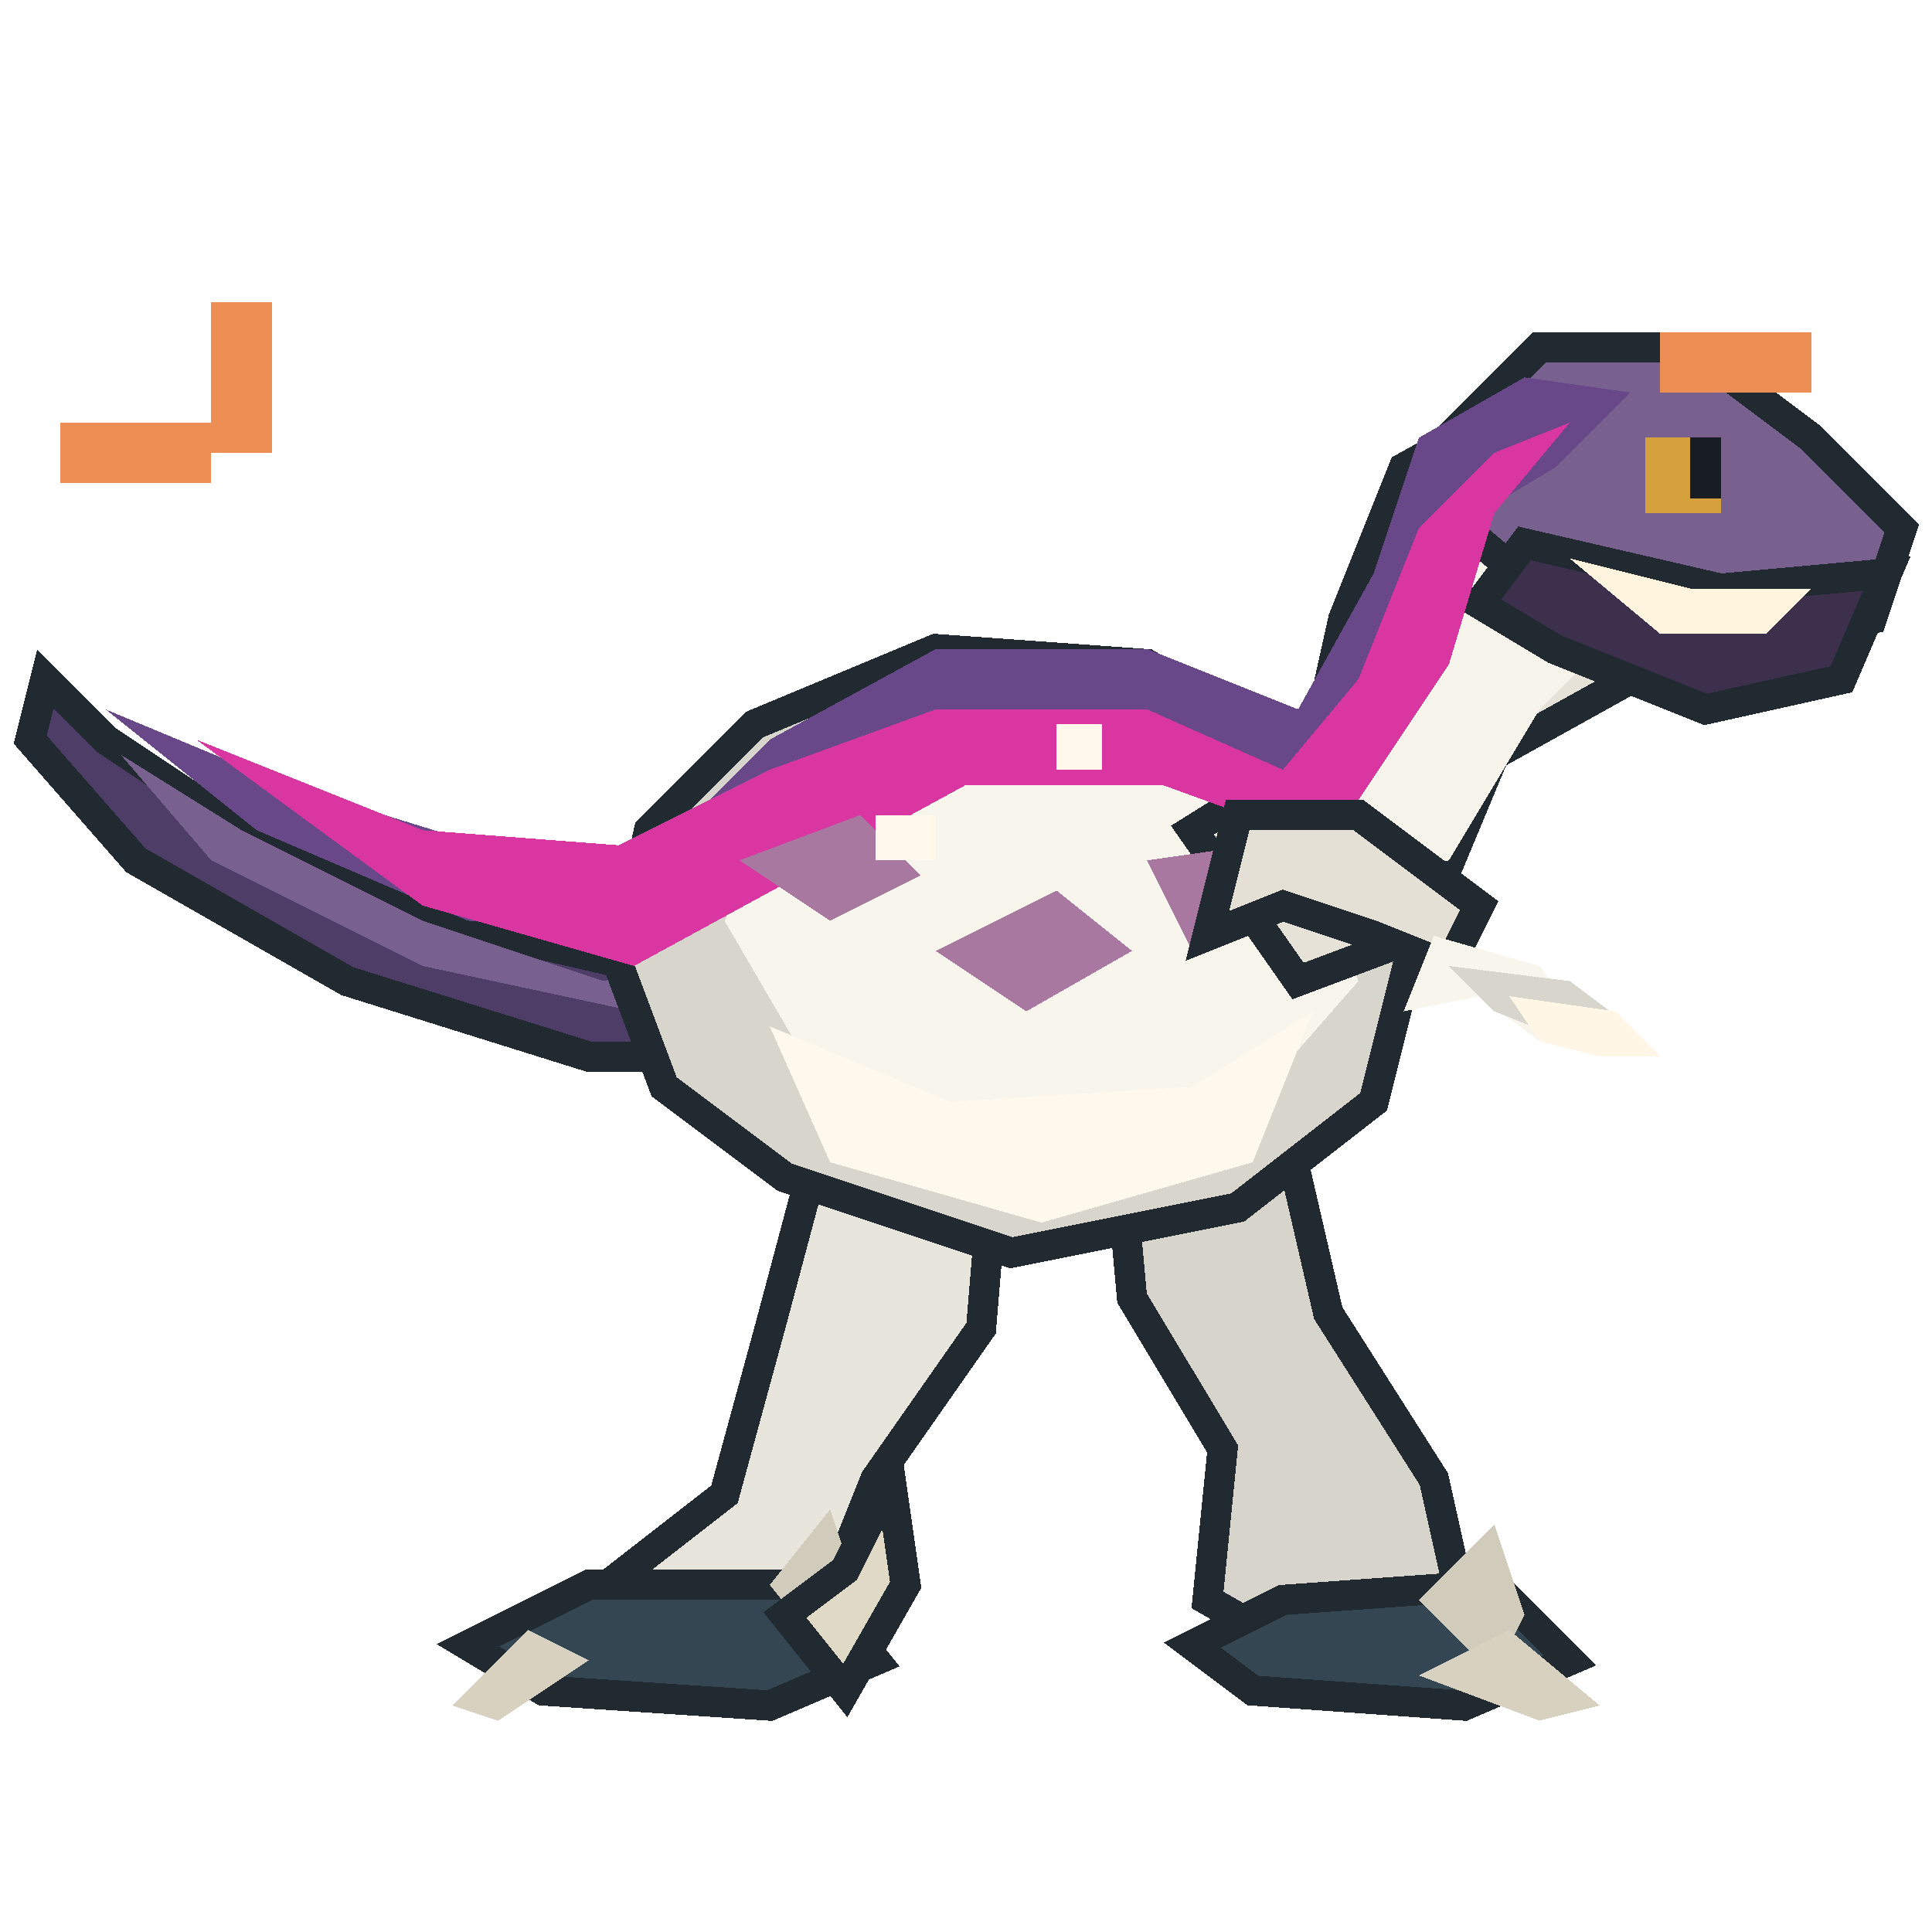
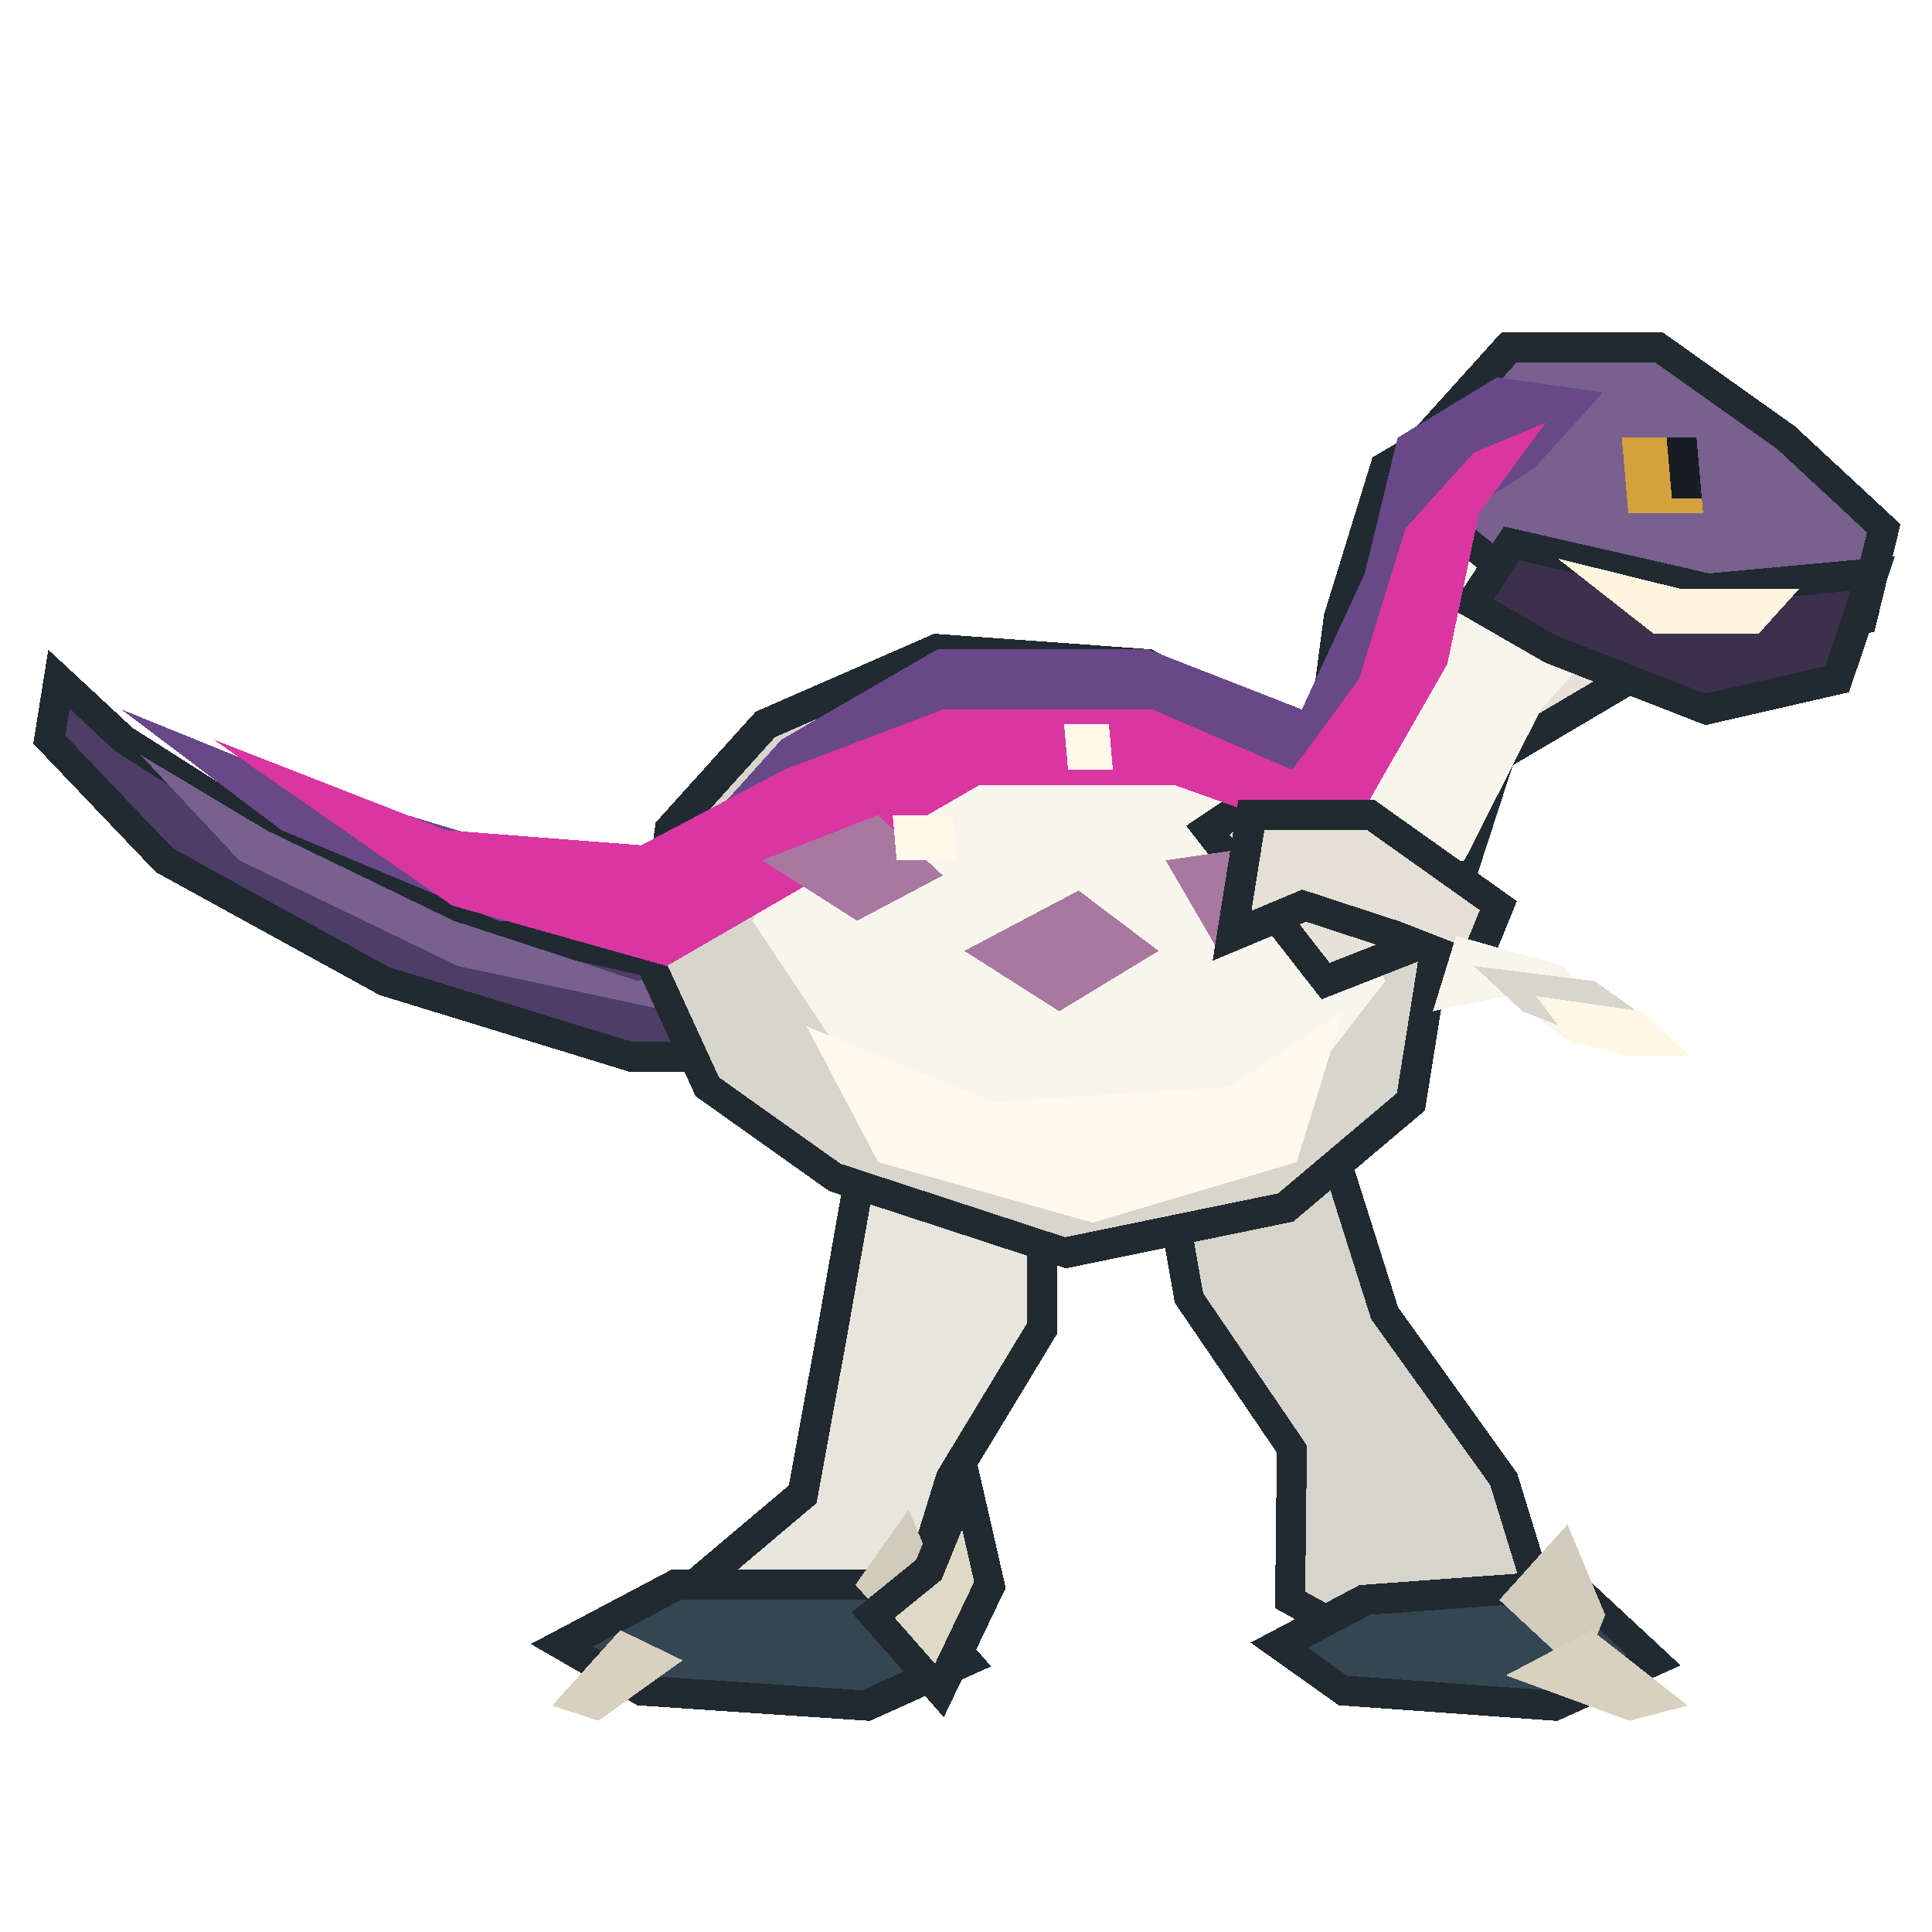
<svg xmlns="http://www.w3.org/2000/svg" viewBox="0 0 128 128" shape-rendering="crispEdges" role="img" aria-label="Violeta" data-character="Violeta" data-species="Velociraptor" data-age="adult" data-sex="female" data-lineage="Rosa" data-hide="white" data-back="purple" data-dorsal-stripe="magenta" data-eye="gold-ochre" data-origin="Jurassic World" data-pose="impact">
-   <g>
-     <g stroke="#202a30" stroke-width="2" stroke-linejoin="miter">
-       <polygon points="55,73 66,76 65,88 58,98 54,108 44,109 39,106 48,99 51,88" fill="#e8e5dc" />
-       <polygon points="74,75 85,74 88,87 95,98 97,107 87,110 80,106 81,96 75,86" fill="#d7d4cb" />
-       <polygon points="39,105 54,105 58,110 51,113 36,112 31,109" fill="#344651" />
-       <polygon points="85,106 99,105 104,110 97,113 83,112 79,109" fill="#344651" />
-       <polygon points="51,105 55,100 57,106 55,110" fill="#d1cbbb" stroke="none" />
-       <polygon points="94,106 99,101 101,107 99,111" fill="#d1cbbb" stroke="none" />
-       <polygon points="52,107 56,104 59,98 60,105 56,112" fill="#e0d9c5" />
-       <polygon points="39,110 33,114 30,113 35,108" fill="#d8d1bf" stroke="none" />
-       <polygon points="94,111 102,114 106,113 100,108" fill="#d8d1bf" stroke="none" />
-     </g>
-     <g stroke="#202a30" stroke-width="2" stroke-linejoin="miter">
-       <polygon points="55,61 42,64 29,61 16,55 7,49 3,45 2,49 9,57 23,65 39,70 55,70 63,65" fill="#4e3d67" />
-       <polygon points="53,61 40,65 28,61 16,55 8,50 14,57 28,64 42,67 55,66" fill="#78608f" stroke="none" />
-       <polygon points="41,64 43,55 50,48 62,43 76,44 88,51 94,61 91,73 82,80 67,83 52,78 44,72" fill="#d8d5cc" />
-       <polygon points="48,61 53,52 65,48 78,49 87,56 90,65 83,73 69,77 55,73" fill="#f8f5ed" stroke="none" />
-       <polygon points="51,68 63,73 79,72 87,67 83,77 69,81 55,77" fill="#fff9ed" stroke="none" />
-       <polygon points="79,55 87,50 89,41 93,31 102,26 111,29 114,36 108,45 99,50 94,62 86,65" fill="#e6e2d8" />
-       <polygon points="88,48 93,36 101,30 109,32 109,40 102,47 96,57 90,58" fill="#f7f4eb" stroke="none" />
-       <polygon points="96,29 102,23 112,23 120,29 126,35 124,41 115,43 103,40 97,35" fill="#78608f" />
-       <polygon points="101,36 114,39 125,38 122,45 113,47 103,43 98,40" fill="#3c304d" />
-       <polygon points="104,37 112,39 120,39 117,42 110,42" fill="#fff4de" stroke="none" />
-       <polygon points="7,47 19,52 32,56 44,56 51,49 62,43 76,43 86,47 91,38 94,29 101,25 108,26 103,31 98,34 94,45 88,54 78,49 64,48 54,54 45,62 31,61 17,55" fill="#684888" stroke="none" />
-       <polygon points="13,49 28,55 41,56 51,51 62,47 76,47 85,51 90,45 94,35 99,30 104,28 99,34 96,44 88,56 77,52 64,52 53,58 42,64 28,60" fill="#d936a2" stroke="none" />
-       <polygon points="49,57 57,54 61,58 55,61" fill="#a978a0" stroke="none" />
-       <polygon points="62,63 70,59 75,63 68,67" fill="#a978a0" stroke="none" />
-       <polygon points="76,57 83,56 86,60 79,63" fill="#a978a0" stroke="none" />
-       <polygon points="82,54 90,54 98,60 96,64 91,62 85,60 80,62" fill="#e4e0d6" />
-       <polygon points="95,62 102,64 105,68 102,69 98,66 93,67" fill="#f8f5ed" stroke="none" />
-       <polygon points="96,64 104,65 108,68 104,69 99,67" fill="#d8d5cc" stroke="none" />
-       <polygon points="100,66 107,67 110,70 106,70 102,69" fill="#fff6e6" stroke="none" />
-       <rect x="109" y="29" width="5" height="5" fill="#d5a13c" stroke="none" />
-       <rect x="112" y="29" width="2" height="4" fill="#171d22" stroke="none" />
-       <rect x="58" y="54" width="4" height="3" fill="#fff8eb" stroke="none" />
-       <rect x="70" y="48" width="3" height="3" fill="#fff8eb" stroke="none" />
+   <g data-pose-transform="impact" transform="translate(-3 0) skewX(5) scale(.99 1)">
+     <g>
+       <g stroke="#202a30" stroke-width="2" stroke-linejoin="miter">
+         <polygon points="55,73 66,76 65,88 58,98 54,108 44,109 39,106 48,99 51,88" fill="#e8e5dc" />
+         <polygon points="74,75 85,74 88,87 95,98 97,107 87,110 80,106 81,96 75,86" fill="#d7d4cb" />
+         <polygon points="39,105 54,105 58,110 51,113 36,112 31,109" fill="#344651" />
+         <polygon points="85,106 99,105 104,110 97,113 83,112 79,109" fill="#344651" />
+         <polygon points="51,105 55,100 57,106 55,110" fill="#d1cbbb" stroke="none" />
+         <polygon points="94,106 99,101 101,107 99,111" fill="#d1cbbb" stroke="none" />
+         <polygon points="52,107 56,104 59,98 60,105 56,112" fill="#e0d9c5" />
+         <polygon points="39,110 33,114 30,113 35,108" fill="#d8d1bf" stroke="none" />
+         <polygon points="94,111 102,114 106,113 100,108" fill="#d8d1bf" stroke="none" />
+       </g>
+       <g stroke="#202a30" stroke-width="2" stroke-linejoin="miter">
+         <polygon points="55,61 42,64 29,61 16,55 7,49 3,45 2,49 9,57 23,65 39,70 55,70 63,65" fill="#4e3d67" />
+         <polygon points="53,61 40,65 28,61 16,55 8,50 14,57 28,64 42,67 55,66" fill="#78608f" stroke="none" />
+         <polygon points="41,64 43,55 50,48 62,43 76,44 88,51 94,61 91,73 82,80 67,83 52,78 44,72" fill="#d8d5cc" />
+         <polygon points="48,61 53,52 65,48 78,49 87,56 90,65 83,73 69,77 55,73" fill="#f8f5ed" stroke="none" />
+         <polygon points="51,68 63,73 79,72 87,67 83,77 69,81 55,77" fill="#fff9ed" stroke="none" />
+         <polygon points="79,55 87,50 89,41 93,31 102,26 111,29 114,36 108,45 99,50 94,62 86,65" fill="#e6e2d8" />
+         <polygon points="88,48 93,36 101,30 109,32 109,40 102,47 96,57 90,58" fill="#f7f4eb" stroke="none" />
+         <polygon points="96,29 102,23 112,23 120,29 126,35 124,41 115,43 103,40 97,35" fill="#78608f" />
+         <polygon points="101,36 114,39 125,38 122,45 113,47 103,43 98,40" fill="#3c304d" />
+         <polygon points="104,37 112,39 120,39 117,42 110,42" fill="#fff4de" stroke="none" />
+         <polygon points="7,47 19,52 32,56 44,56 51,49 62,43 76,43 86,47 91,38 94,29 101,25 108,26 103,31 98,34 94,45 88,54 78,49 64,48 54,54 45,62 31,61 17,55" fill="#684888" stroke="none" />
+         <polygon points="13,49 28,55 41,56 51,51 62,47 76,47 85,51 90,45 94,35 99,30 104,28 99,34 96,44 88,56 77,52 64,52 53,58 42,64 28,60" fill="#d936a2" stroke="none" />
+         <polygon points="49,57 57,54 61,58 55,61" fill="#a978a0" stroke="none" />
+         <polygon points="62,63 70,59 75,63 68,67" fill="#a978a0" stroke="none" />
+         <polygon points="76,57 83,56 86,60 79,63" fill="#a978a0" stroke="none" />
+         <polygon points="82,54 90,54 98,60 96,64 91,62 85,60 80,62" fill="#e4e0d6" />
+         <polygon points="95,62 102,64 105,68 102,69 98,66 93,67" fill="#f8f5ed" stroke="none" />
+         <polygon points="96,64 104,65 108,68 104,69 99,67" fill="#d8d5cc" stroke="none" />
+         <polygon points="100,66 107,67 110,70 106,70 102,69" fill="#fff6e6" stroke="none" />
+         <rect x="109" y="29" width="5" height="5" fill="#d5a13c" stroke="none" />
+         <rect x="112" y="29" width="2" height="4" fill="#171d22" stroke="none" />
+         <rect x="58" y="54" width="4" height="3" fill="#fff8eb" stroke="none" />
+         <rect x="70" y="48" width="3" height="3" fill="#fff8eb" stroke="none" />
+       </g>
    </g>
  </g>
-   <g data-motion-accent="impact" shape-rendering="crispEdges">
-     <path d="M4 28h10v4H4zM14 20h4v10h-4zM110 22h10v4h-10z" fill="#ed8e55" />
-   </g>
</svg>
